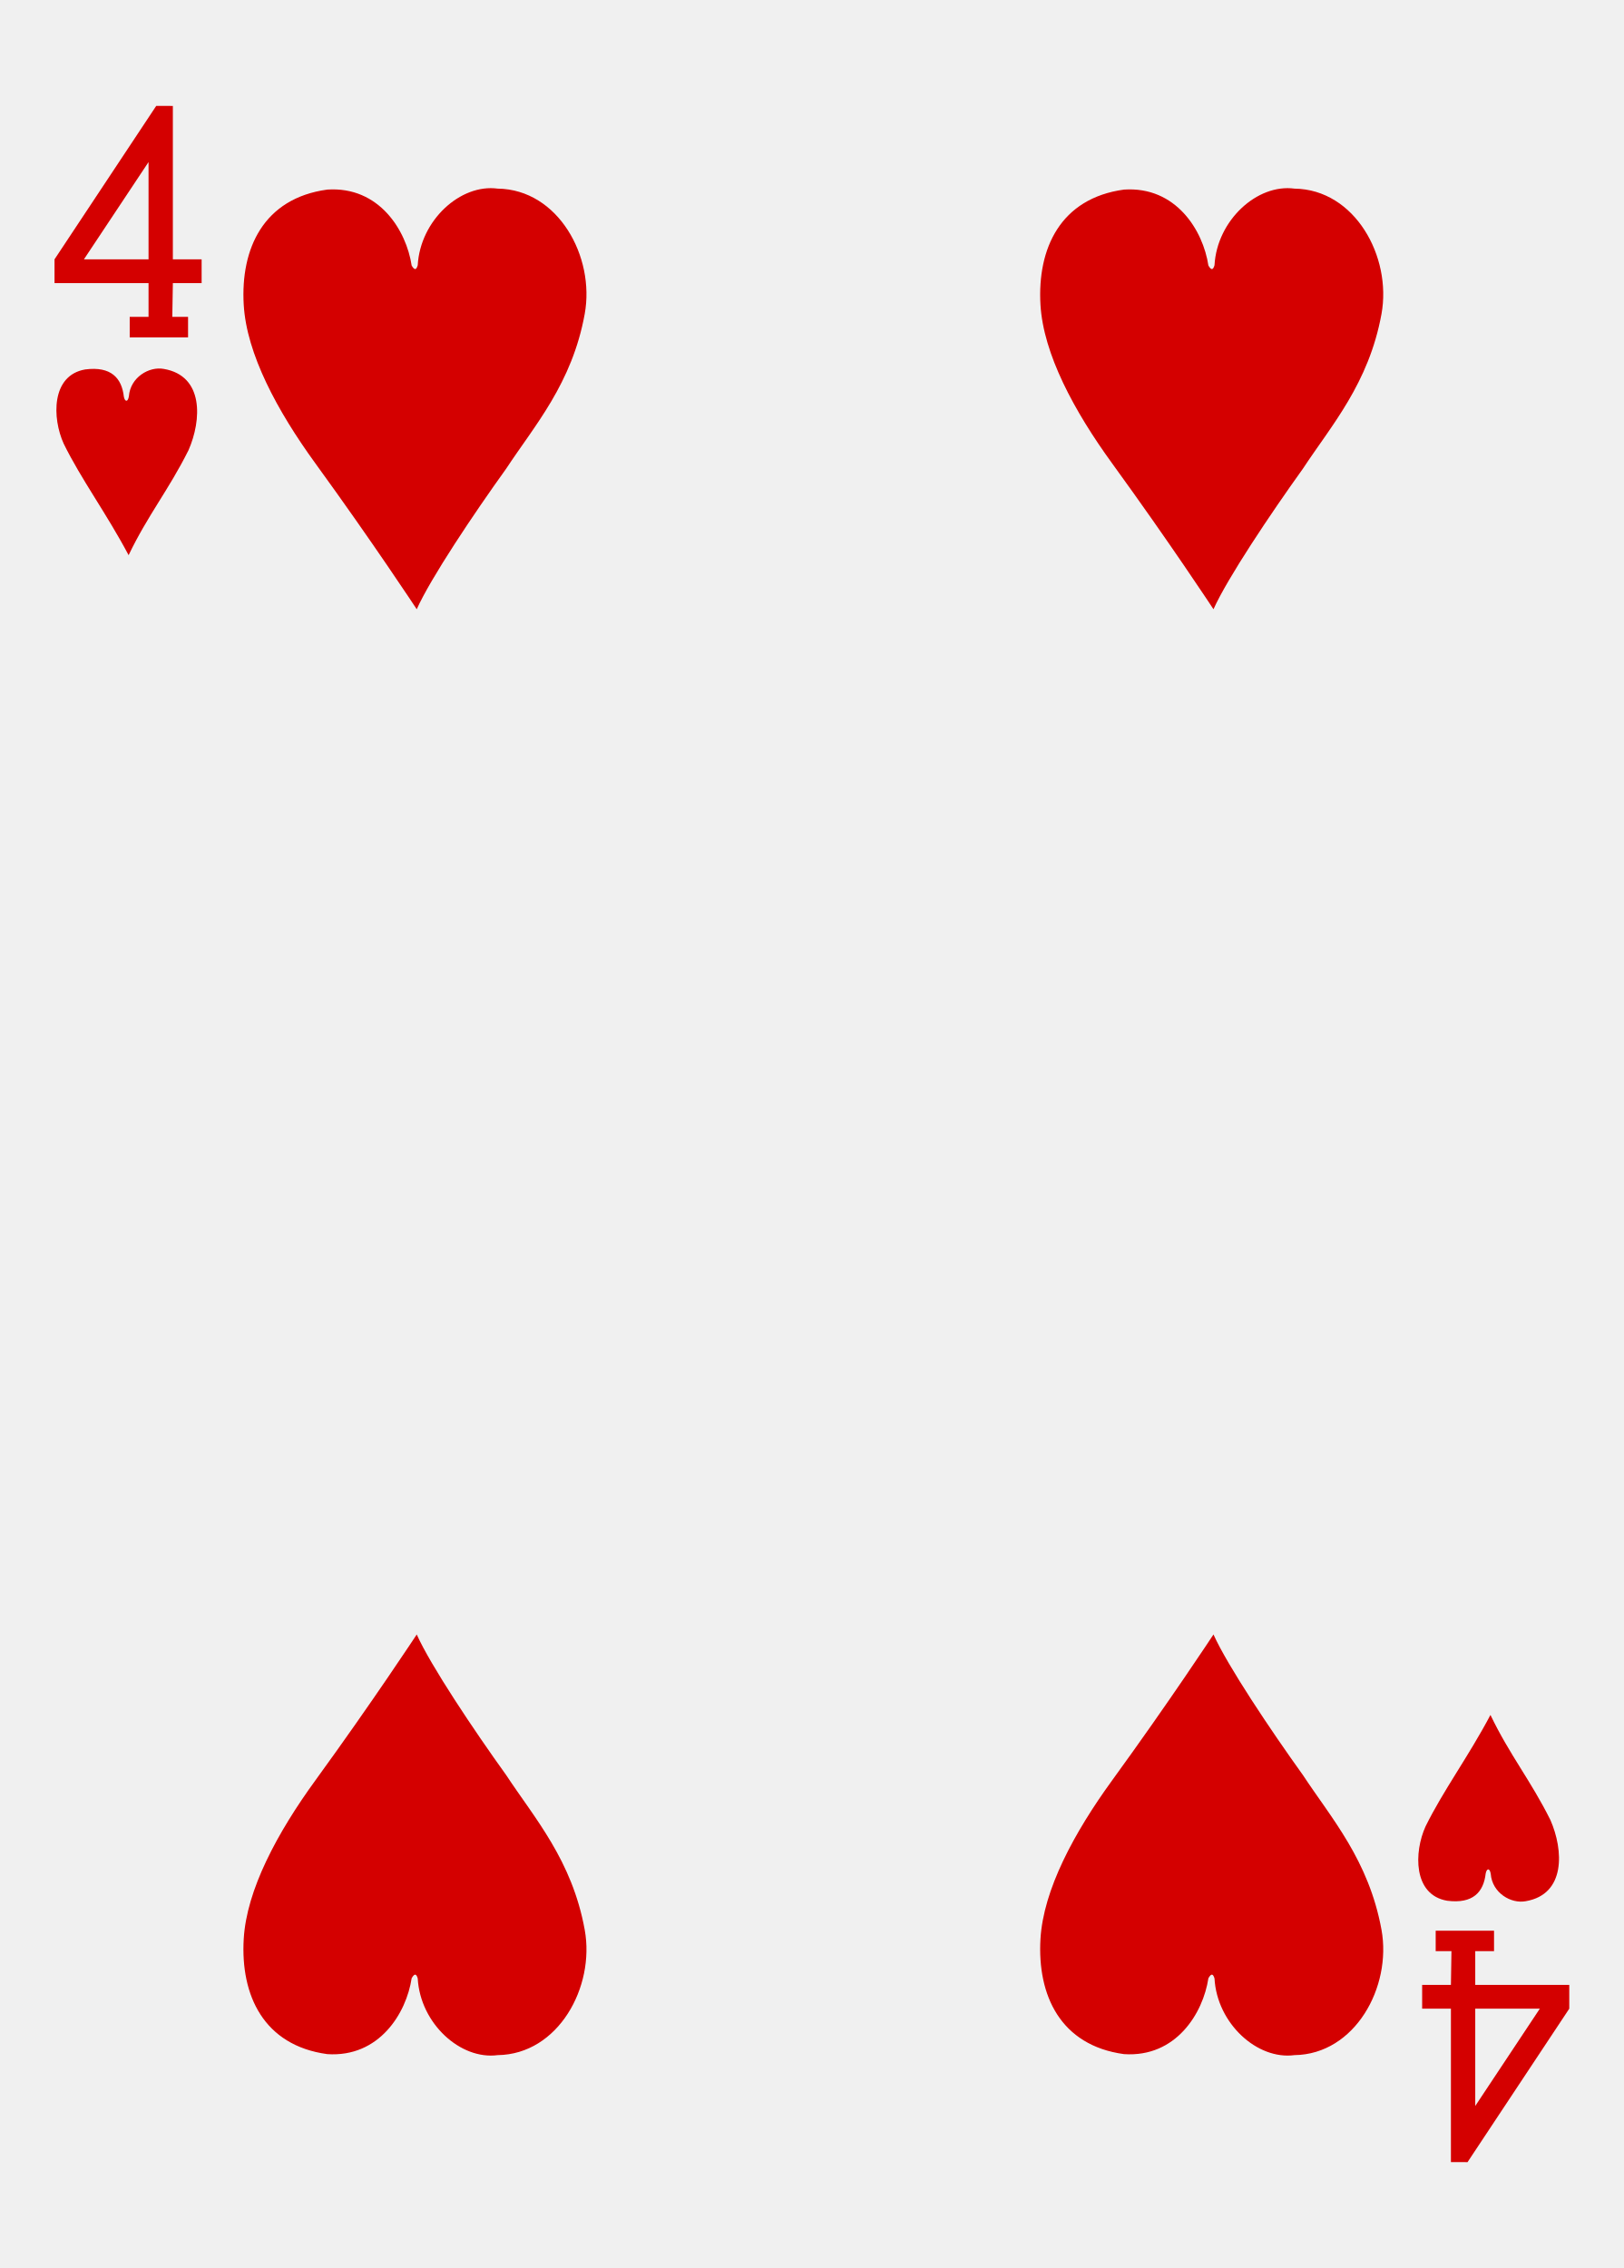
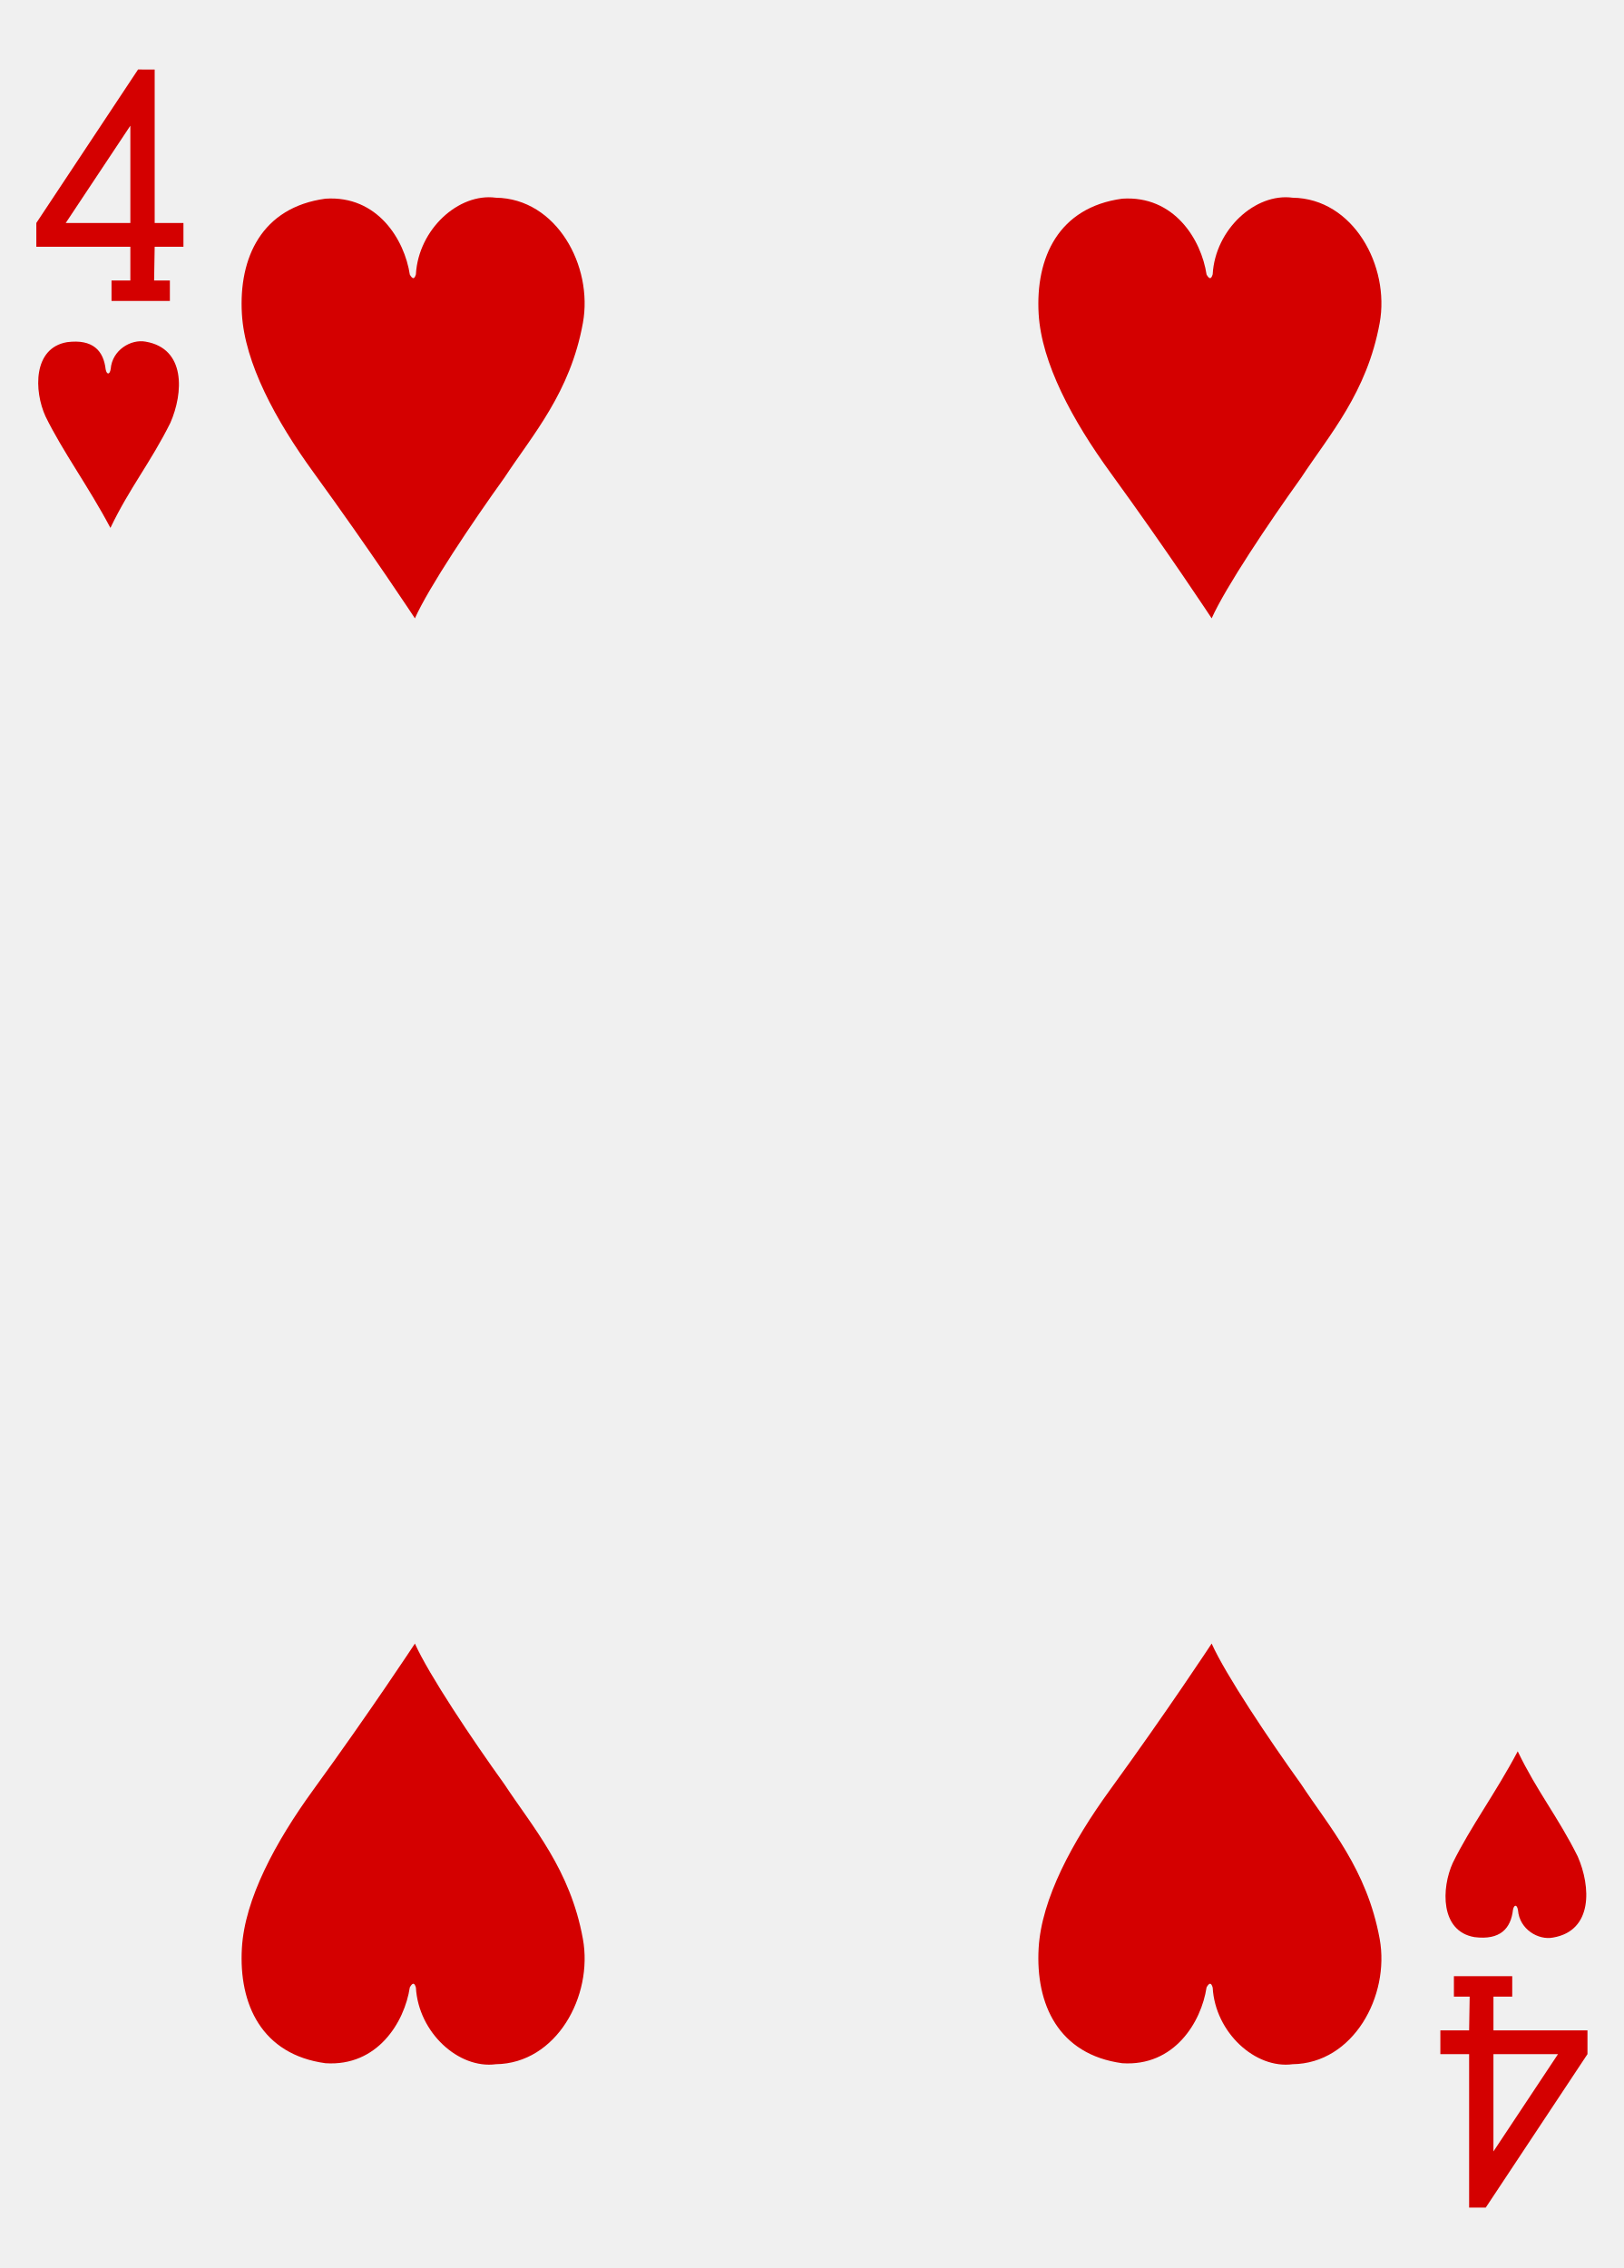
<svg xmlns="http://www.w3.org/2000/svg" version="1.1" id="Layer_1" x="0px" y="0px" width="178.582px" height="249.449px" viewBox="0 0 178.582 249.449" enable-background="new 0 0 178.582 249.449" xml:space="preserve">
  <g>
    <path fill="#FFFFFF" d="M8.504,0" />
-     <path fill="#D40000" d="M14.265,37.102v-2.25h2.071v-3.711H5.996v-2.618l11.187-16.878l1.828,0.007v16.871h3.164v2.618h-3.164   l-0.062,3.711h1.734v2.25H14.265z M16.336,17.824L9.23,28.523h7.106V17.824z M16.336,17.824" />
-     <path fill="#D40000" d="M164.312,212.352v2.25h-2.066v3.71h10.34v2.614l-11.188,16.879l-1.828-0.004v-16.875h-3.164v-2.614h3.164   l0.059-3.71h-1.734v-2.25H164.312z M162.246,231.629l7.102-10.703h-7.102V231.629z M162.246,231.629" />
-     <path fill="#D40000" d="M7.004,48.797c-1.266-2.777-1.407-7.524,2.375-8.164c2.851-0.367,4.011,0.957,4.242,2.992   c0.113,0.594,0.449,0.629,0.554-0.047c0.165-2.086,2.231-3.305,3.844-3c4.422,0.758,4.164,5.621,2.719,8.926   c-2.184,4.383-4.481,7.148-6.594,11.558C11.715,56.473,8.937,52.738,7.004,48.797L7.004,48.797z M7.004,48.797" />
-     <path fill="#D40000" d="M35.996,20.852c5.715-0.379,8.695,4.503,9.277,8.351c0.348,0.609,0.535,0.438,0.668-0.035   c0.281-4.938,4.699-8.977,8.797-8.422c6.66,0.086,10.711,7.5,9.57,13.774c-1.39,7.664-5.519,12.281-8.644,17.035   c-3.539,4.922-8.301,12.031-9.832,15.453c0,0-4.84-7.363-11.133-16.024c-4.211-5.793-7.582-12.066-7.895-17.468   C26.445,27.344,28.98,21.809,35.996,20.852L35.996,20.852z M35.996,20.852" />
-     <path fill="#D40000" d="M123.621,20.852c5.719-0.379,8.695,4.503,9.277,8.351c0.348,0.609,0.535,0.438,0.672-0.035   c0.277-4.938,4.699-8.977,8.793-8.422c6.66,0.086,10.711,7.5,9.574,13.774c-1.395,7.664-5.523,12.281-8.648,17.035   c-3.535,4.922-8.297,12.031-9.832,15.453c0,0-4.84-7.363-11.133-16.024c-4.211-5.793-7.578-12.066-7.895-17.468   C114.074,27.344,116.605,21.809,123.621,20.852L123.621,20.852z M123.621,20.852" />
-     <path fill="#D40000" d="M35.996,225.926c5.715,0.379,8.695-4.504,9.277-8.348c0.348-0.613,0.535-0.441,0.668,0.03   c0.281,4.942,4.699,8.978,8.797,8.427c6.66-0.086,10.711-7.5,9.57-13.777c-1.39-7.664-5.519-12.281-8.644-17.031   c-3.539-4.922-8.301-12.036-9.832-15.457c0,0-4.84,7.367-11.133,16.027c-4.211,5.789-7.582,12.062-7.895,17.465   C26.445,219.437,28.98,224.969,35.996,225.926L35.996,225.926z M35.996,225.926" />
-     <path fill="#D40000" d="M123.621,225.926c5.719,0.379,8.695-4.504,9.277-8.348c0.348-0.613,0.535-0.441,0.672,0.03   c0.277,4.942,4.699,8.978,8.793,8.427c6.66-0.086,10.711-7.5,9.574-13.777c-1.395-7.664-5.523-12.281-8.648-17.031   c-3.535-4.922-8.297-12.036-9.832-15.457c0,0-4.84,7.367-11.133,16.027c-4.211,5.789-7.578,12.062-7.895,17.465   C114.074,219.437,116.605,224.969,123.621,225.926L123.621,225.926z M123.621,225.926" />
-     <path fill="#D40000" d="M156.777,200.887c-1.266,2.777-1.402,7.523,2.379,8.168c2.848,0.367,4.008-0.961,4.238-2.996   c0.113-0.594,0.449-0.629,0.555,0.046c0.164,2.091,2.23,3.31,3.848,3c4.422-0.753,4.164-5.621,2.719-8.921   c-2.184-4.383-4.48-7.152-6.598-11.563C161.488,193.215,158.714,196.945,156.777,200.887L156.777,200.887z M156.777,200.887" />
+     <path fill="#D40000" d="M12.265,33.102v-2.25h2.071v-3.711H3.996v-2.618L15.183,7.645l1.828,0.007v16.871h3.164v2.618h-3.164   l-0.062,3.711h1.734v2.25H12.265z M14.336,13.824L7.23,24.523h7.106V13.824z" />
+     <path fill="#D40000" d="M166.313,217.352v2.25h-2.065v3.711h10.34v2.613l-11.188,16.879l-1.828-0.004v-16.875h-3.163v-2.613h3.163   l0.06-3.711h-1.733v-2.25H166.313z M164.246,236.629l7.102-10.703h-7.102V236.629z" />
+     <path fill="#D40000" d="M5.004,45.797c-1.266-2.777-1.407-7.524,2.375-8.164c2.851-0.367,4.011,0.957,4.242,2.992   c0.113,0.594,0.449,0.629,0.554-0.047c0.165-2.086,2.231-3.305,3.844-3c4.422,0.758,4.164,5.621,2.719,8.926   c-2.184,4.383-4.481,7.148-6.594,11.558C9.715,53.473,6.937,49.738,5.004,45.797L5.004,45.797z" />
+     <path fill="#D40000" d="M35.795,21.852c5.715-0.379,8.695,4.503,9.277,8.351c0.348,0.609,0.535,0.438,0.668-0.035   c0.281-4.938,4.699-8.977,8.797-8.422c6.66,0.086,10.711,7.5,9.57,13.774c-1.39,7.664-5.519,12.281-8.644,17.035   c-3.539,4.922-8.301,12.031-9.832,15.453c0,0-4.84-7.363-11.133-16.024c-4.211-5.793-7.582-12.066-7.895-17.468   C26.244,28.344,28.779,22.809,35.795,21.852L35.795,21.852z" />
+     <path fill="#D40000" d="M123.421,21.852c5.72-0.379,8.695,4.503,9.277,8.351c0.348,0.609,0.534,0.438,0.672-0.035   c0.276-4.938,4.698-8.977,8.793-8.422c6.66,0.086,10.711,7.5,9.573,13.774c-1.396,7.664-5.522,12.281-8.647,17.035   c-3.534,4.922-8.297,12.031-9.832,15.453c0,0-4.84-7.363-11.133-16.024c-4.211-5.793-7.578-12.066-7.896-17.468   C113.874,28.344,116.404,22.809,123.421,21.852L123.421,21.852z" />
+     <path fill="#D40000" d="M35.795,226.926c5.715,0.379,8.695-4.504,9.277-8.348c0.348-0.613,0.535-0.441,0.668,0.029   c0.281,4.941,4.699,8.979,8.797,8.428c6.66-0.086,10.711-7.5,9.57-13.777c-1.39-7.664-5.519-12.281-8.644-17.031   c-3.539-4.922-8.301-12.035-9.832-15.457c0,0-4.84,7.367-11.133,16.027c-4.211,5.789-7.582,12.063-7.895,17.465   C26.244,220.438,28.779,225.969,35.795,226.926L35.795,226.926z" />
+     <path fill="#D40000" d="M123.421,226.926c5.72,0.379,8.695-4.504,9.277-8.348c0.348-0.613,0.534-0.441,0.672,0.029   c0.276,4.941,4.698,8.979,8.793,8.428c6.66-0.086,10.711-7.5,9.573-13.777c-1.396-7.664-5.522-12.281-8.647-17.031   c-3.534-4.922-8.297-12.035-9.832-15.457c0,0-4.84,7.367-11.133,16.027c-4.211,5.789-7.578,12.063-7.896,17.465   C113.874,220.438,116.404,225.969,123.421,226.926L123.421,226.926z" />
+     <path fill="#D40000" d="M159.777,204.887c-1.268,2.777-1.402,7.523,2.379,8.168c2.848,0.367,4.008-0.961,4.238-2.996   c0.111-0.594,0.447-0.629,0.555,0.047c0.164,2.09,2.23,3.311,3.848,3c4.422-0.754,4.164-5.621,2.719-8.922   c-2.184-4.383-4.479-7.15-6.598-11.563C164.488,197.215,161.714,200.945,159.777,204.887L159.777,204.887z" />
  </g>
</svg>
